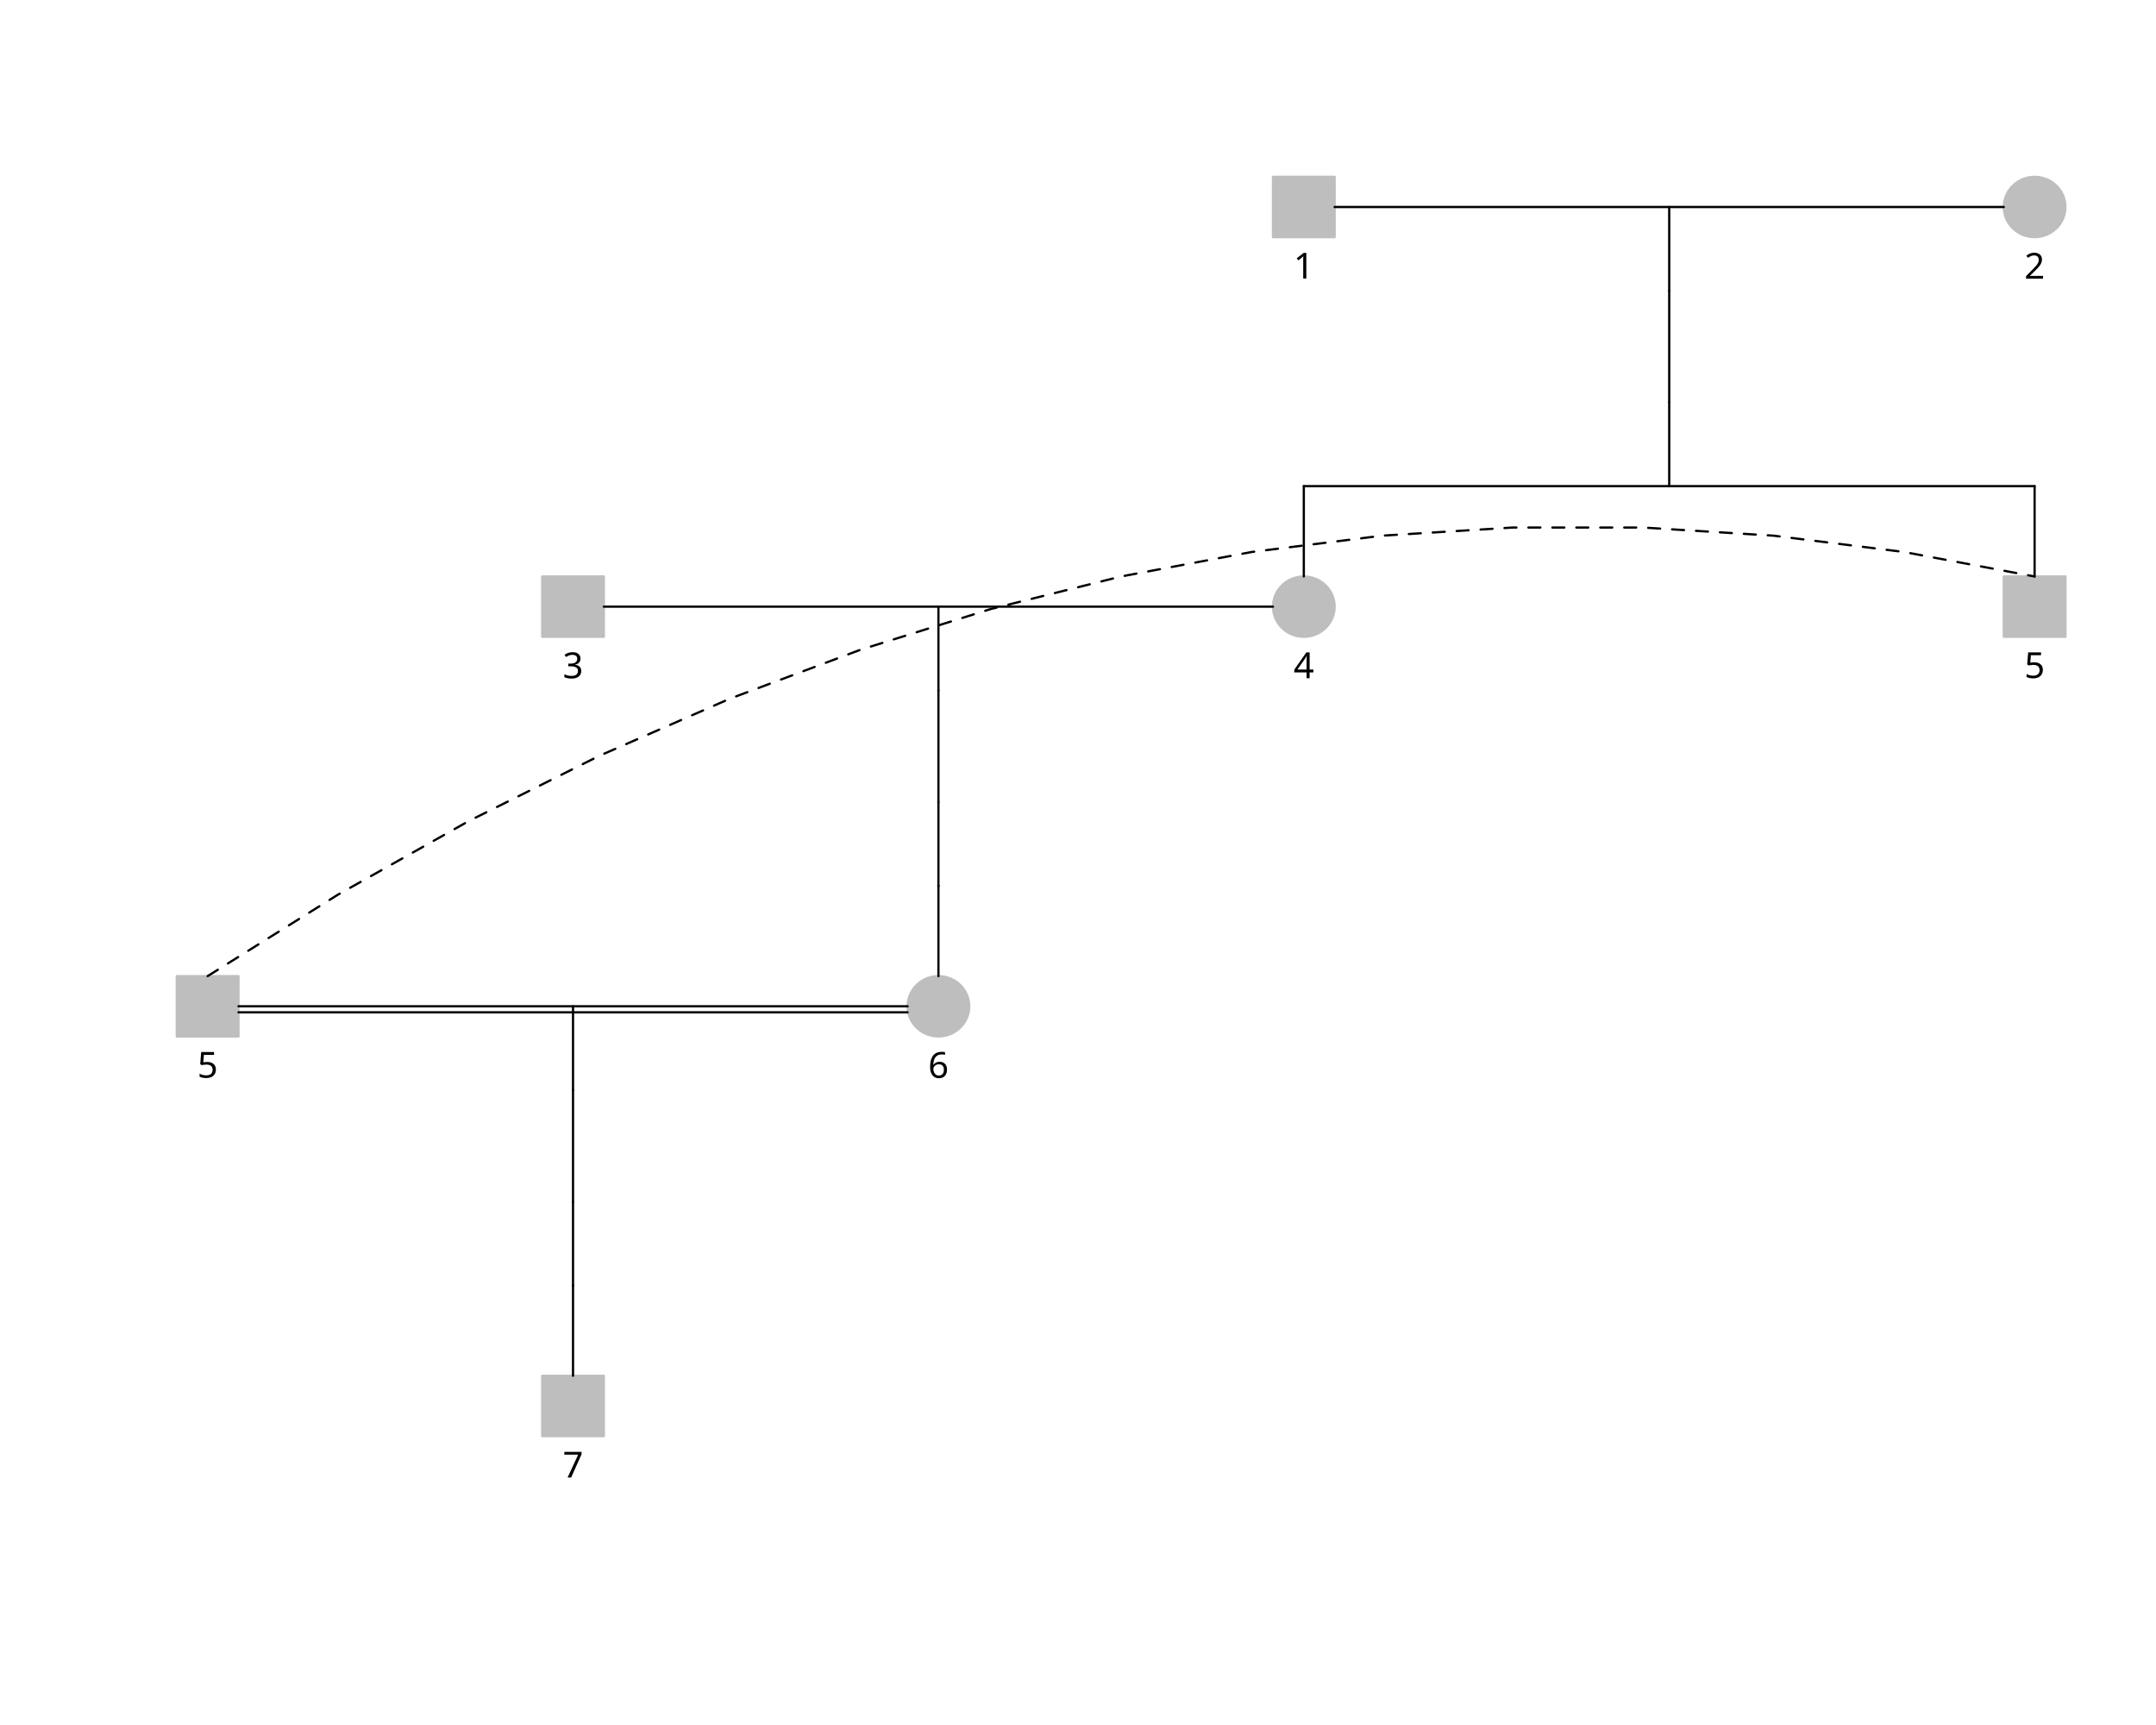
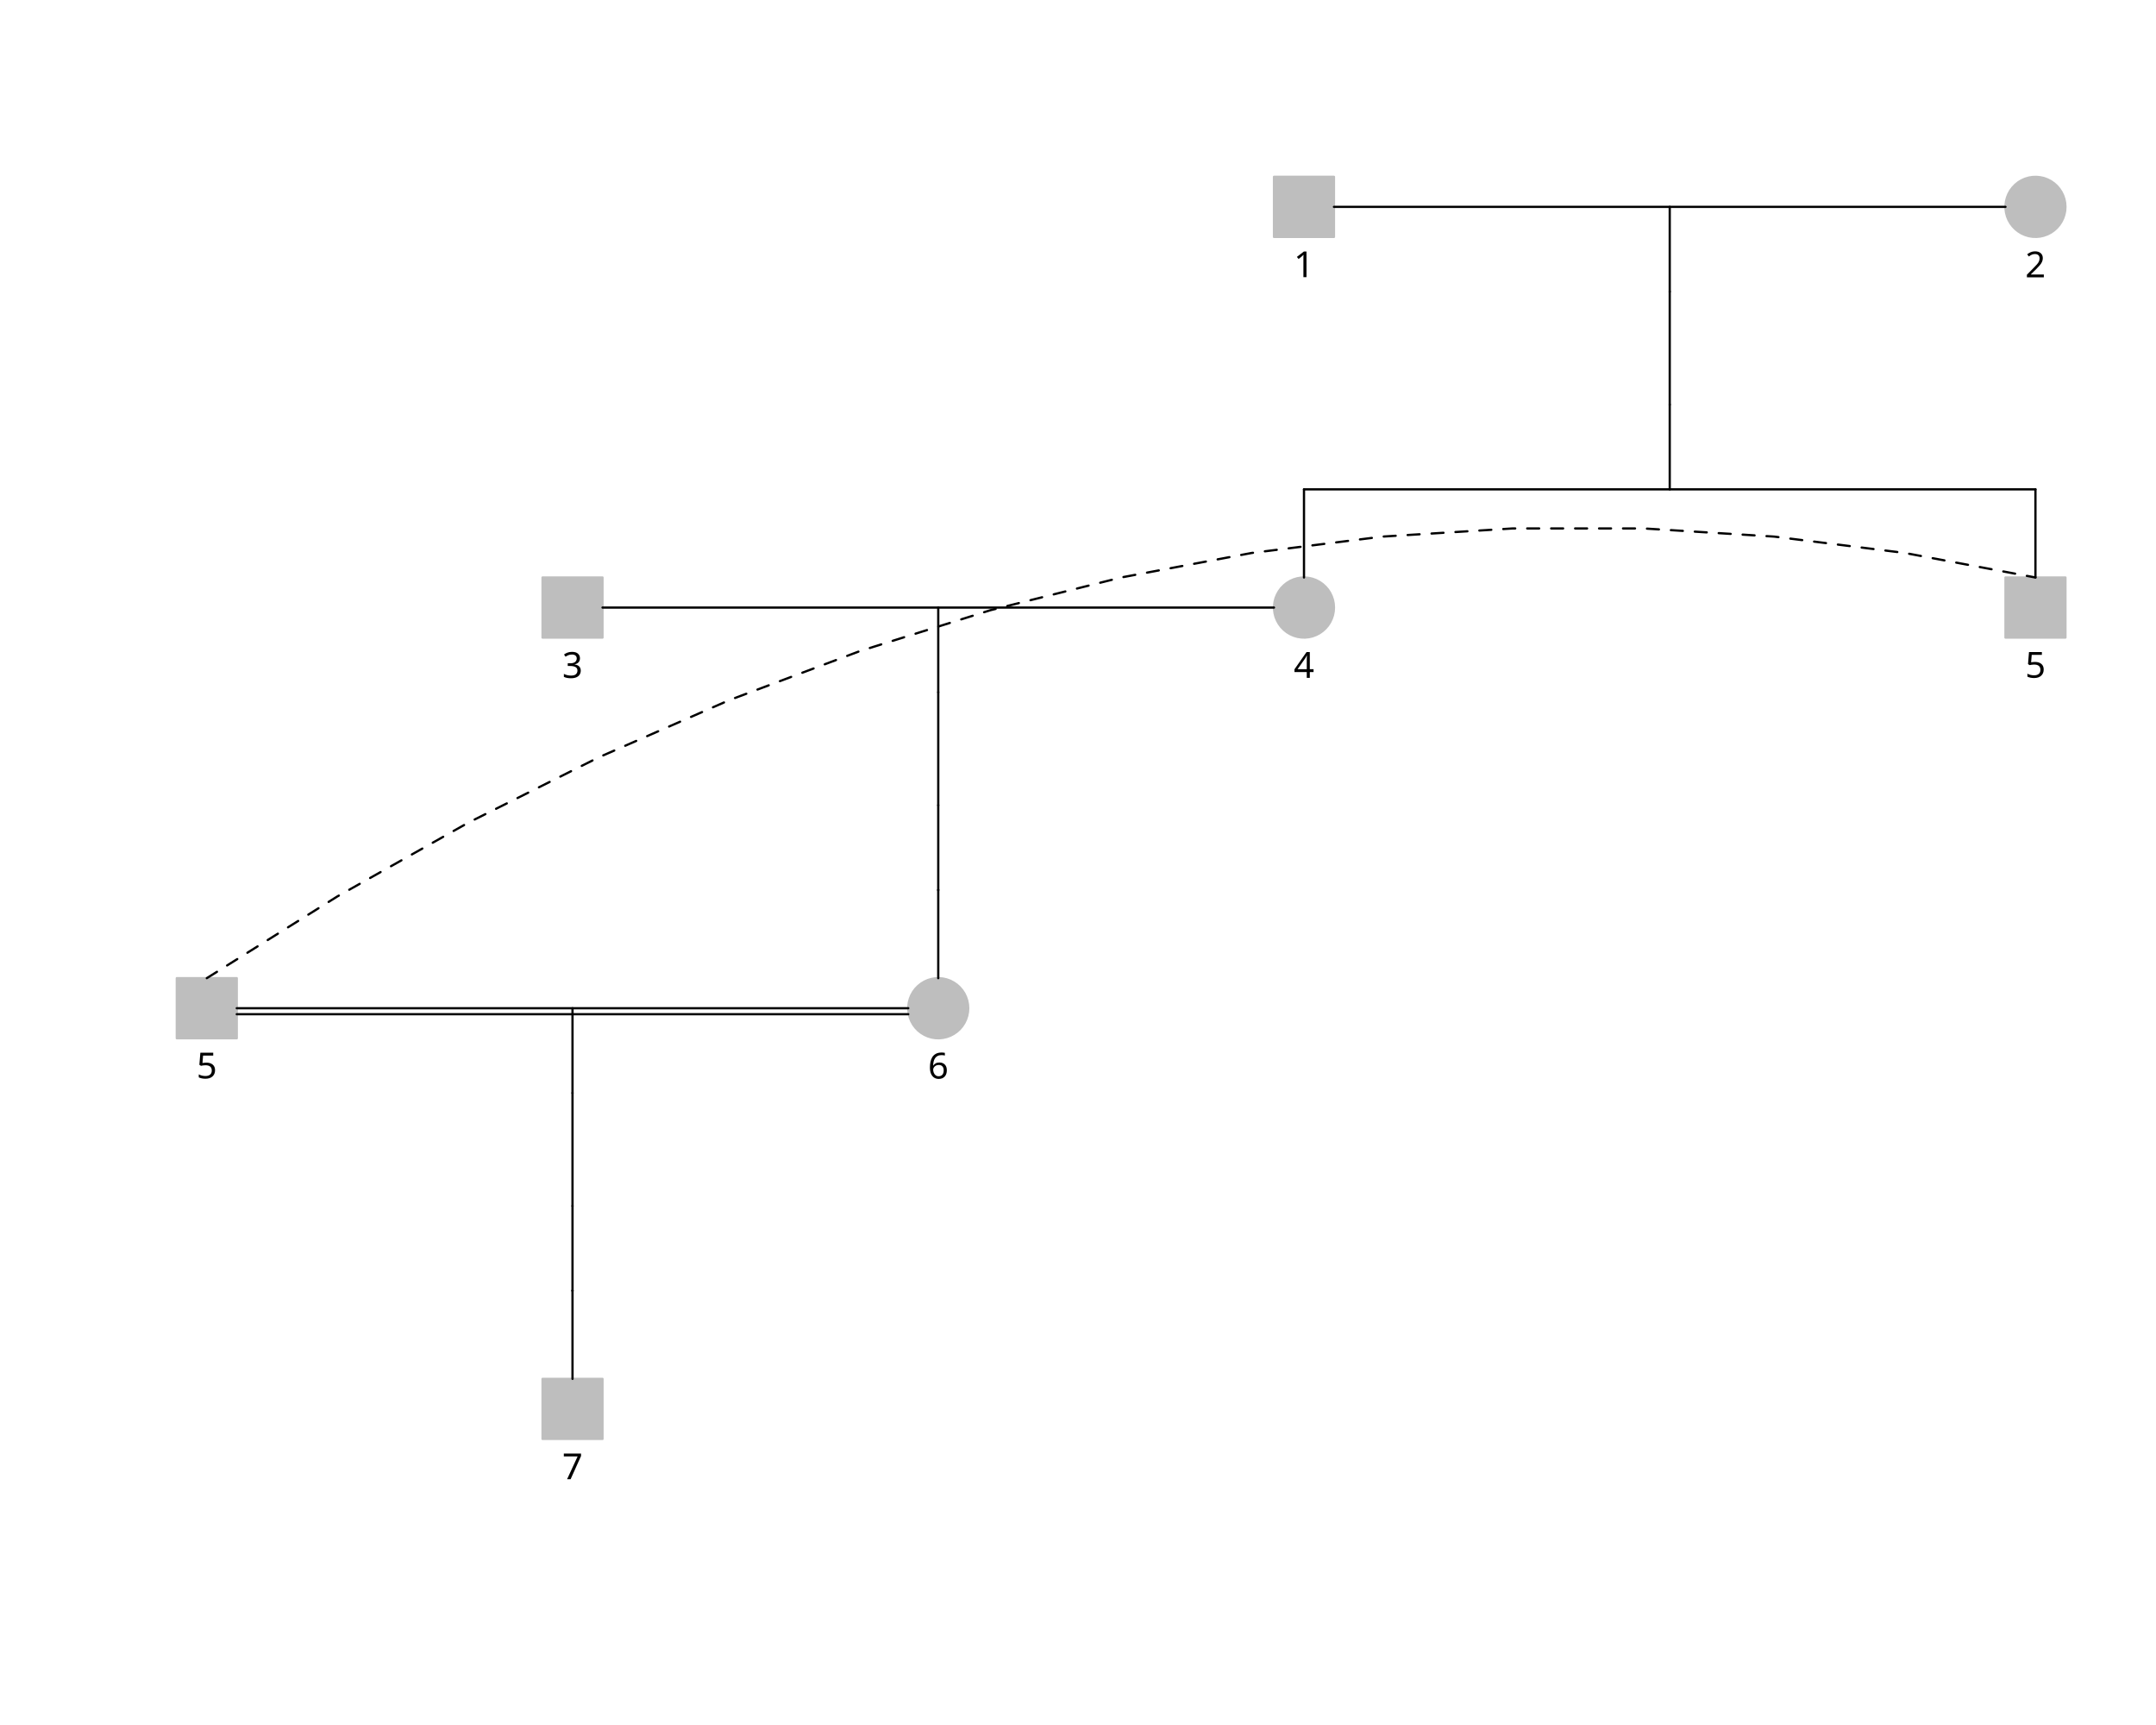
<svg xmlns="http://www.w3.org/2000/svg" class="svglite" data-engine-version="2.0" width="720.00pt" height="576.00pt" viewBox="0 0 720.00 576.00">
  <defs>
    <style type="text/css">
    .svglite line, .svglite polyline, .svglite polygon, .svglite path, .svglite rect, .svglite circle {
      fill: none;
      stroke: #000000;
      stroke-linecap: round;
      stroke-linejoin: round;
      stroke-miterlimit: 10.00;
    }
  </style>
  </defs>
  <rect width="100%" height="100%" style="stroke: none; fill: #FFFFFF;" />
  <defs>
    <clipPath id="cpMC4wMHw3MjAuMDB8MC4wMHw1NzYuMDA=">
      <rect x="0.00" y="0.00" width="720.00" height="576.00" />
    </clipPath>
  </defs>
  <g clip-path="url(#cpMC4wMHw3MjAuMDB8MC4wMHw1NzYuMDA=)">
-     <polygon points="425.11,59.04 425.11,79.19 445.71,79.19 445.71,59.04 " style="stroke-width: 0.75; stroke: #BEBEBE; fill: #BEBEBE;" />
-     <polygon points="181.06,192.49 181.06,212.64 201.66,212.64 201.66,192.49 " style="stroke-width: 0.75; stroke: #BEBEBE; fill: #BEBEBE;" />
-     <polygon points="59.04,325.94 59.04,346.09 79.64,346.09 79.64,325.94 " style="stroke-width: 0.75; stroke: #BEBEBE; fill: #BEBEBE;" />
-     <polygon points="181.06,459.39 181.06,479.54 201.66,479.54 201.66,459.39 " style="stroke-width: 0.75; stroke: #BEBEBE; fill: #BEBEBE;" />
-     <polygon points="689.76,69.12 689.68,70.40 689.42,71.67 689.01,72.90 688.43,74.06 687.71,75.14 686.86,76.12 685.88,76.99 684.80,77.73 683.63,78.33 682.39,78.77 681.10,79.06 679.79,79.19 678.47,79.14 677.17,78.94 675.90,78.57 674.70,78.05 673.57,77.38 672.54,76.57 671.62,75.65 670.83,74.61 670.18,73.49 669.69,72.29 669.35,71.04 669.18,69.76 669.18,68.47 669.35,67.19 669.69,65.94 670.18,64.74 670.83,63.62 671.62,62.58 672.54,61.66 673.57,60.85 674.70,60.18 675.90,59.66 677.17,59.29 678.47,59.09 679.79,59.05 681.10,59.17 682.39,59.46 683.63,59.90 684.80,60.50 685.88,61.24 686.86,62.11 687.71,63.09 688.43,64.17 689.01,65.33 689.42,66.56 689.68,67.83 689.76,69.12 " style="stroke-width: 0.75; stroke: #BEBEBE; fill: #BEBEBE;" />
-     <polygon points="445.71,202.57 445.63,203.85 445.37,205.12 444.96,206.35 444.39,207.51 443.67,208.59 442.81,209.57 441.83,210.44 440.75,211.18 439.58,211.78 438.34,212.22 437.06,212.51 435.74,212.64 434.42,212.59 433.12,212.39 431.86,212.02 430.65,211.50 429.52,210.83 428.49,210.02 427.57,209.10 426.78,208.06 426.13,206.94 425.64,205.74 425.30,204.49 425.13,203.21 425.13,201.92 425.30,200.64 425.64,199.39 426.13,198.19 426.78,197.07 427.57,196.03 428.49,195.11 429.52,194.30 430.65,193.63 431.86,193.11 433.12,192.74 434.42,192.54 435.74,192.49 437.06,192.62 438.34,192.91 439.58,193.35 440.75,193.95 441.83,194.69 442.81,195.56 443.67,196.54 444.39,197.62 444.96,198.78 445.37,200.01 445.63,201.28 445.71,202.57 " style="stroke-width: 0.75; stroke: #BEBEBE; fill: #BEBEBE;" />
-     <polygon points="323.69,336.01 323.60,337.30 323.35,338.57 322.93,339.80 322.36,340.96 321.64,342.04 320.79,343.02 319.81,343.89 318.73,344.63 317.56,345.23 316.32,345.67 315.03,345.96 313.72,346.09 312.40,346.04 311.10,345.84 309.83,345.47 308.62,344.95 307.50,344.28 306.46,343.47 305.55,342.55 304.76,341.51 304.11,340.39 303.61,339.19 303.28,337.94 303.11,336.66 303.11,335.37 303.28,334.09 303.61,332.84 304.11,331.64 304.76,330.52 305.55,329.48 306.46,328.56 307.50,327.75 308.62,327.08 309.83,326.56 311.10,326.19 312.40,325.99 313.72,325.94 315.03,326.07 316.32,326.36 317.56,326.80 318.73,327.40 319.81,328.14 320.79,329.01 321.64,329.99 322.36,331.07 322.93,332.23 323.35,333.46 323.60,334.73 323.69,336.01 " style="stroke-width: 0.75; stroke: #BEBEBE; fill: #BEBEBE;" />
-     <polygon points="669.16,192.49 669.16,212.64 689.76,212.64 689.76,192.49 " style="stroke-width: 0.75; stroke: #BEBEBE; fill: #BEBEBE;" />
-     <text x="435.41" y="93.01" text-anchor="middle" style="font-size: 12.00px; font-family: sans;" textLength="6.67px" lengthAdjust="spacingAndGlyphs">1</text>
-     <text x="191.36" y="226.46" text-anchor="middle" style="font-size: 12.00px; font-family: sans;" textLength="6.67px" lengthAdjust="spacingAndGlyphs">3</text>
-     <text x="69.34" y="359.85" text-anchor="middle" style="font-size: 12.00px; font-family: sans;" textLength="6.67px" lengthAdjust="spacingAndGlyphs">5</text>
-     <text x="191.36" y="493.36" text-anchor="middle" style="font-size: 12.00px; font-family: sans;" textLength="6.67px" lengthAdjust="spacingAndGlyphs">7</text>
-     <text x="679.46" y="93.07" text-anchor="middle" style="font-size: 12.00px; font-family: sans;" textLength="6.67px" lengthAdjust="spacingAndGlyphs">2</text>
-     <text x="435.41" y="226.46" text-anchor="middle" style="font-size: 12.00px; font-family: sans;" textLength="6.67px" lengthAdjust="spacingAndGlyphs">4</text>
-     <text x="313.39" y="359.91" text-anchor="middle" style="font-size: 12.00px; font-family: sans;" textLength="6.67px" lengthAdjust="spacingAndGlyphs">6</text>
-     <text x="679.46" y="226.40" text-anchor="middle" style="font-size: 12.00px; font-family: sans;" textLength="6.67px" lengthAdjust="spacingAndGlyphs">5</text>
-     <line x1="445.71" y1="69.12" x2="669.16" y2="69.12" style="stroke-width: 0.75;" />
-     <line x1="201.66" y1="202.57" x2="425.11" y2="202.57" style="stroke-width: 0.75;" />
-     <line x1="79.64" y1="336.01" x2="303.09" y2="336.01" style="stroke-width: 0.75;" />
-     <line x1="79.64" y1="338.03" x2="303.09" y2="338.03" style="stroke-width: 0.75;" />
-     <line x1="435.41" y1="192.49" x2="435.41" y2="162.33" style="stroke-width: 0.75;" />
-     <line x1="679.46" y1="192.49" x2="679.46" y2="162.33" style="stroke-width: 0.75;" />
-     <line x1="435.41" y1="162.33" x2="679.46" y2="162.33" style="stroke-width: 0.75;" />
-     <line x1="557.44" y1="162.33" x2="557.44" y2="134.37" style="stroke-width: 0.75;" />
-     <line x1="557.44" y1="134.37" x2="557.44" y2="97.08" style="stroke-width: 0.75;" />
-     <line x1="557.44" y1="97.08" x2="557.44" y2="69.12" style="stroke-width: 0.75;" />
-     <line x1="313.39" y1="325.94" x2="313.39" y2="295.78" style="stroke-width: 0.75;" />
-     <line x1="313.39" y1="295.78" x2="313.39" y2="295.78" style="stroke-width: 0.75;" />
-     <line x1="313.39" y1="295.78" x2="313.39" y2="267.82" style="stroke-width: 0.75;" />
-     <line x1="313.39" y1="267.82" x2="313.39" y2="230.53" style="stroke-width: 0.75;" />
-     <line x1="313.39" y1="230.53" x2="313.39" y2="202.57" style="stroke-width: 0.75;" />
-     <line x1="191.36" y1="459.39" x2="191.36" y2="429.23" style="stroke-width: 0.75;" />
-     <line x1="191.36" y1="429.23" x2="191.36" y2="429.23" style="stroke-width: 0.75;" />
-     <line x1="191.36" y1="429.23" x2="191.36" y2="401.27" style="stroke-width: 0.75;" />
-     <line x1="191.36" y1="401.27" x2="191.36" y2="363.98" style="stroke-width: 0.75;" />
-     <line x1="191.36" y1="363.98" x2="191.36" y2="336.01" style="stroke-width: 0.75;" />
-     <polyline points="69.34,325.94 112.92,298.70 156.50,274.19 200.08,252.41 243.66,233.34 287.24,217.00 330.82,203.38 374.40,192.49 417.98,184.32 461.56,178.87 505.14,176.15 548.72,176.15 592.30,178.87 635.88,184.32 679.46,192.49 " style="stroke-width: 0.75; stroke-dasharray: 4.00,4.00;" />
+     <polygon points="425.45,59.04 425.45,79.11 445.48,79.11 445.48,59.04 " style="stroke-width: 0.75; stroke: #BEBEBE; fill: #BEBEBE;" />
+     <polygon points="181.18,192.83 181.18,212.90 201.21,212.90 201.21,192.83 " style="stroke-width: 0.75; stroke: #BEBEBE; fill: #BEBEBE;" />
+     <polygon points="59.04,326.62 59.04,346.69 79.07,346.69 79.07,326.62 " style="stroke-width: 0.75; stroke: #BEBEBE; fill: #BEBEBE;" />
+     <polygon points="181.18,460.42 181.18,480.48 201.21,480.48 201.21,460.42 " style="stroke-width: 0.75; stroke: #BEBEBE; fill: #BEBEBE;" />
+     <polygon points="689.76,69.07 689.68,70.36 689.43,71.62 689.03,72.84 688.47,74.00 687.77,75.08 686.94,76.06 685.99,76.92 684.94,77.66 683.80,78.25 682.59,78.69 681.34,78.98 680.07,79.10 678.78,79.06 677.52,78.86 676.29,78.49 675.11,77.97 674.01,77.30 673.01,76.50 672.12,75.58 671.35,74.55 670.72,73.43 670.24,72.24 669.91,70.99 669.75,69.72 669.75,68.43 669.91,67.16 670.24,65.91 670.72,64.72 671.35,63.60 672.12,62.57 673.01,61.65 674.01,60.84 675.11,60.18 676.29,59.66 677.52,59.29 678.78,59.09 680.07,59.05 681.34,59.17 682.59,59.45 683.80,59.90 684.94,60.49 685.99,61.23 686.94,62.09 687.77,63.07 688.47,64.15 689.03,65.31 689.43,66.53 689.68,67.79 689.76,69.07 " style="stroke-width: 0.75; stroke: #BEBEBE; fill: #BEBEBE;" />
+     <polygon points="445.48,202.87 445.40,204.15 445.16,205.41 444.75,206.63 444.20,207.79 443.50,208.87 442.66,209.85 441.71,210.71 440.66,211.45 439.52,212.04 438.32,212.49 437.07,212.77 435.79,212.90 434.51,212.85 433.24,212.65 432.01,212.28 430.84,211.76 429.74,211.10 428.74,210.29 427.84,209.37 427.08,208.34 426.45,207.22 425.96,206.03 425.64,204.78 425.47,203.51 425.47,202.22 425.64,200.95 425.96,199.70 426.45,198.51 427.08,197.39 427.84,196.36 428.74,195.44 429.74,194.64 430.84,193.97 432.01,193.45 433.24,193.08 434.51,192.88 435.79,192.84 437.07,192.96 438.32,193.25 439.52,193.69 440.66,194.29 441.71,195.02 442.66,195.89 443.50,196.86 444.20,197.94 444.75,199.10 445.16,200.32 445.40,201.58 445.48,202.87 " style="stroke-width: 0.75; stroke: #BEBEBE; fill: #BEBEBE;" />
+     <polygon points="323.35,336.66 323.26,337.94 323.02,339.20 322.61,340.42 322.06,341.58 321.36,342.66 320.53,343.64 319.58,344.50 318.52,345.24 317.39,345.83 316.18,346.28 314.93,346.56 313.65,346.69 312.37,346.65 311.10,346.44 309.87,346.08 308.70,345.55 307.60,344.89 306.60,344.09 305.70,343.16 304.94,342.13 304.31,341.01 303.83,339.82 303.50,338.58 303.34,337.30 303.34,336.02 303.50,334.74 303.83,333.50 304.31,332.30 304.94,331.18 305.70,330.15 306.60,329.23 307.60,328.43 308.70,327.76 309.87,327.24 311.10,326.88 312.37,326.67 313.65,326.63 314.93,326.75 316.18,327.04 317.39,327.48 318.52,328.08 319.58,328.81 320.53,329.68 321.36,330.66 322.06,331.73 322.61,332.89 323.02,334.11 323.26,335.37 323.35,336.66 " style="stroke-width: 0.75; stroke: #BEBEBE; fill: #BEBEBE;" />
+     <polygon points="669.73,192.83 669.73,212.90 689.76,212.90 689.76,192.83 " style="stroke-width: 0.75; stroke: #BEBEBE; fill: #BEBEBE;" />
+     <text x="435.47" y="92.55" text-anchor="middle" style="font-size: 12.00px; font-family: sans;" textLength="6.67px" lengthAdjust="spacingAndGlyphs">1</text>
+     <text x="191.19" y="226.35" text-anchor="middle" style="font-size: 12.00px; font-family: sans;" textLength="6.67px" lengthAdjust="spacingAndGlyphs">3</text>
+     <text x="69.06" y="360.08" text-anchor="middle" style="font-size: 12.00px; font-family: sans;" textLength="6.67px" lengthAdjust="spacingAndGlyphs">5</text>
+     <text x="191.19" y="493.93" text-anchor="middle" style="font-size: 12.00px; font-family: sans;" textLength="6.67px" lengthAdjust="spacingAndGlyphs">7</text>
+     <text x="679.74" y="92.61" text-anchor="middle" style="font-size: 12.00px; font-family: sans;" textLength="6.67px" lengthAdjust="spacingAndGlyphs">2</text>
+     <text x="435.47" y="226.34" text-anchor="middle" style="font-size: 12.00px; font-family: sans;" textLength="6.67px" lengthAdjust="spacingAndGlyphs">4</text>
+     <text x="313.33" y="360.14" text-anchor="middle" style="font-size: 12.00px; font-family: sans;" textLength="6.67px" lengthAdjust="spacingAndGlyphs">6</text>
+     <text x="679.74" y="226.28" text-anchor="middle" style="font-size: 12.00px; font-family: sans;" textLength="6.67px" lengthAdjust="spacingAndGlyphs">5</text>
+     <line x1="445.48" y1="69.07" x2="669.73" y2="69.07" style="stroke-width: 0.75;" />
+     <line x1="201.21" y1="202.87" x2="425.45" y2="202.87" style="stroke-width: 0.75;" />
+     <line x1="79.07" y1="336.66" x2="303.32" y2="336.66" style="stroke-width: 0.75;" />
+     <line x1="79.07" y1="338.66" x2="303.32" y2="338.66" style="stroke-width: 0.75;" />
+     <line x1="435.47" y1="192.83" x2="435.47" y2="163.40" style="stroke-width: 0.75;" />
+     <line x1="679.74" y1="192.83" x2="679.74" y2="163.40" style="stroke-width: 0.75;" />
+     <line x1="435.47" y1="163.40" x2="679.74" y2="163.40" style="stroke-width: 0.75;" />
+     <line x1="557.61" y1="163.40" x2="557.61" y2="135.10" style="stroke-width: 0.75;" />
+     <line x1="557.61" y1="135.10" x2="557.61" y2="97.37" style="stroke-width: 0.75;" />
+     <line x1="557.61" y1="97.37" x2="557.61" y2="69.07" style="stroke-width: 0.75;" />
+     <line x1="313.33" y1="326.62" x2="313.33" y2="297.19" style="stroke-width: 0.75;" />
+     <line x1="313.33" y1="297.19" x2="313.33" y2="297.19" style="stroke-width: 0.75;" />
+     <line x1="313.33" y1="297.19" x2="313.33" y2="268.89" style="stroke-width: 0.75;" />
+     <line x1="313.33" y1="268.89" x2="313.33" y2="231.16" style="stroke-width: 0.75;" />
+     <line x1="313.33" y1="231.16" x2="313.33" y2="202.87" style="stroke-width: 0.75;" />
+     <line x1="191.19" y1="460.42" x2="191.19" y2="430.98" style="stroke-width: 0.75;" />
+     <line x1="191.19" y1="430.98" x2="191.19" y2="430.98" style="stroke-width: 0.75;" />
+     <line x1="191.19" y1="430.98" x2="191.19" y2="402.68" style="stroke-width: 0.75;" />
+     <line x1="191.19" y1="402.68" x2="191.19" y2="364.96" style="stroke-width: 0.75;" />
+     <line x1="191.19" y1="364.96" x2="191.19" y2="336.66" style="stroke-width: 0.75;" />
+     <polyline points="69.06,326.62 112.68,299.32 156.30,274.75 199.92,252.90 243.54,233.79 287.16,217.41 330.78,203.75 374.40,192.83 418.02,184.64 461.64,179.18 505.26,176.45 548.88,176.45 592.50,179.18 636.12,184.64 679.74,192.83 " style="stroke-width: 0.75; stroke-dasharray: 4.00,4.00;" />
  </g>
</svg>
